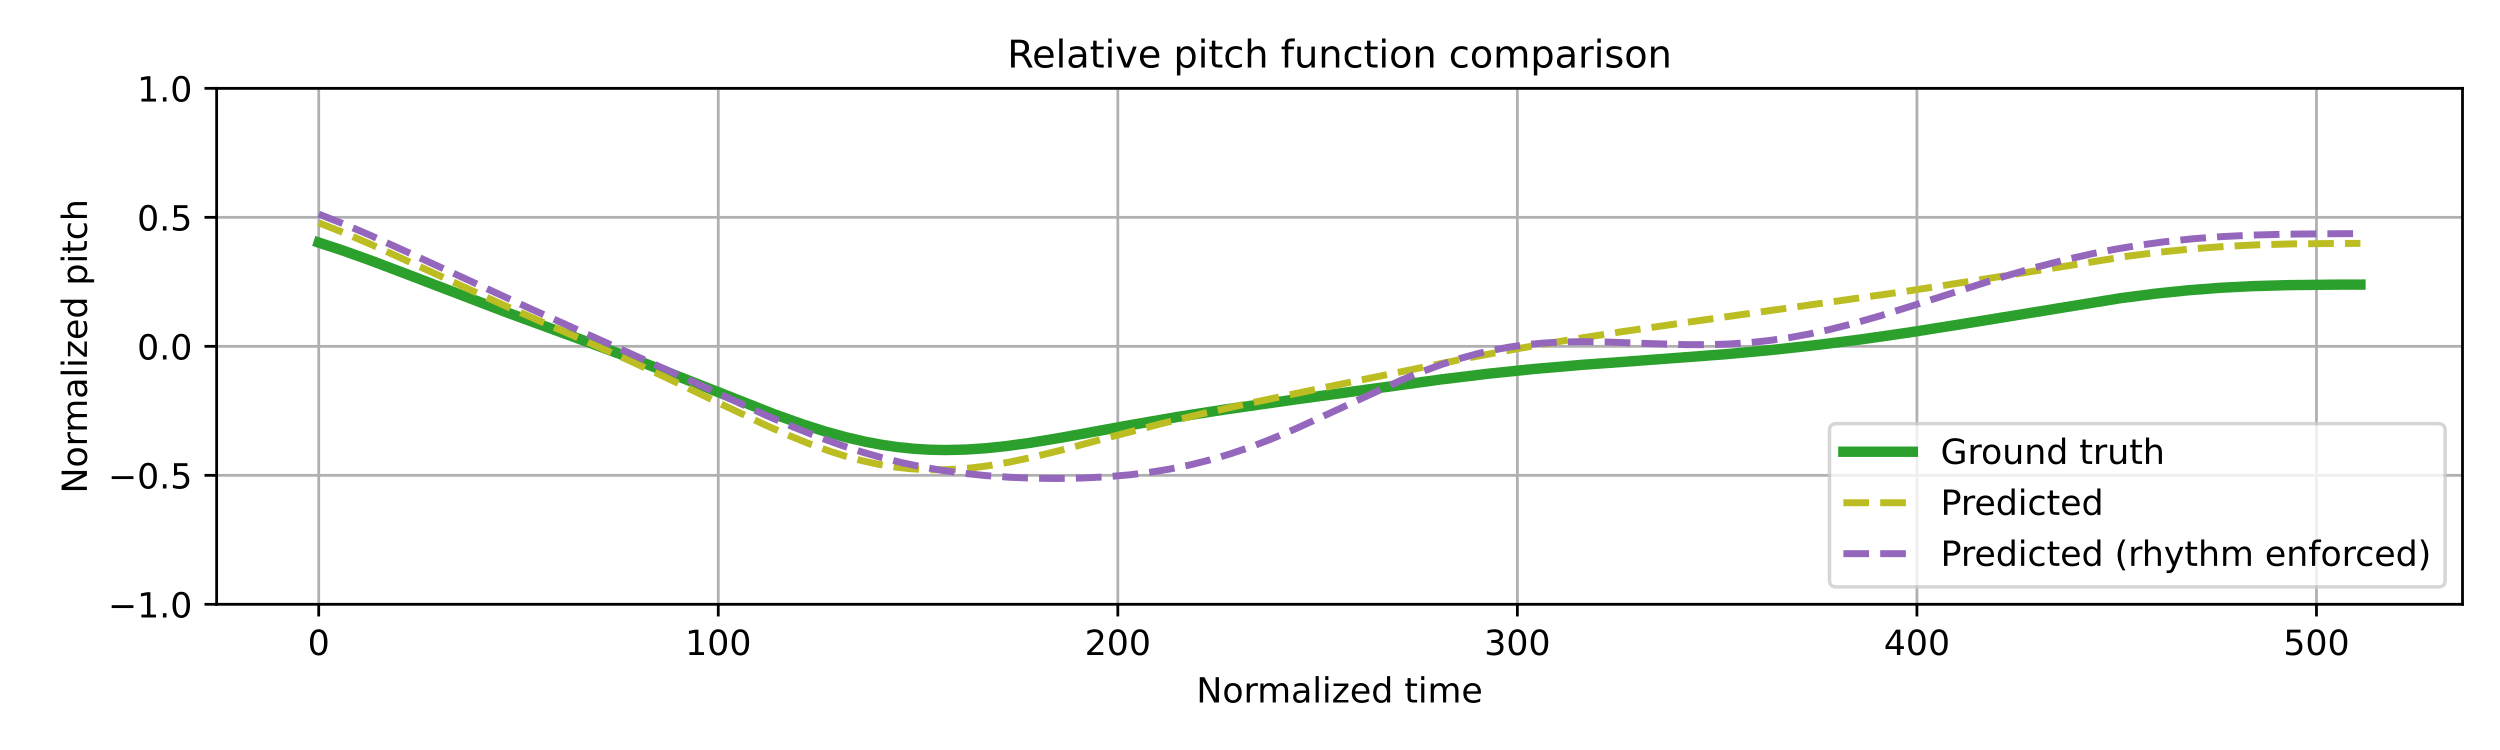
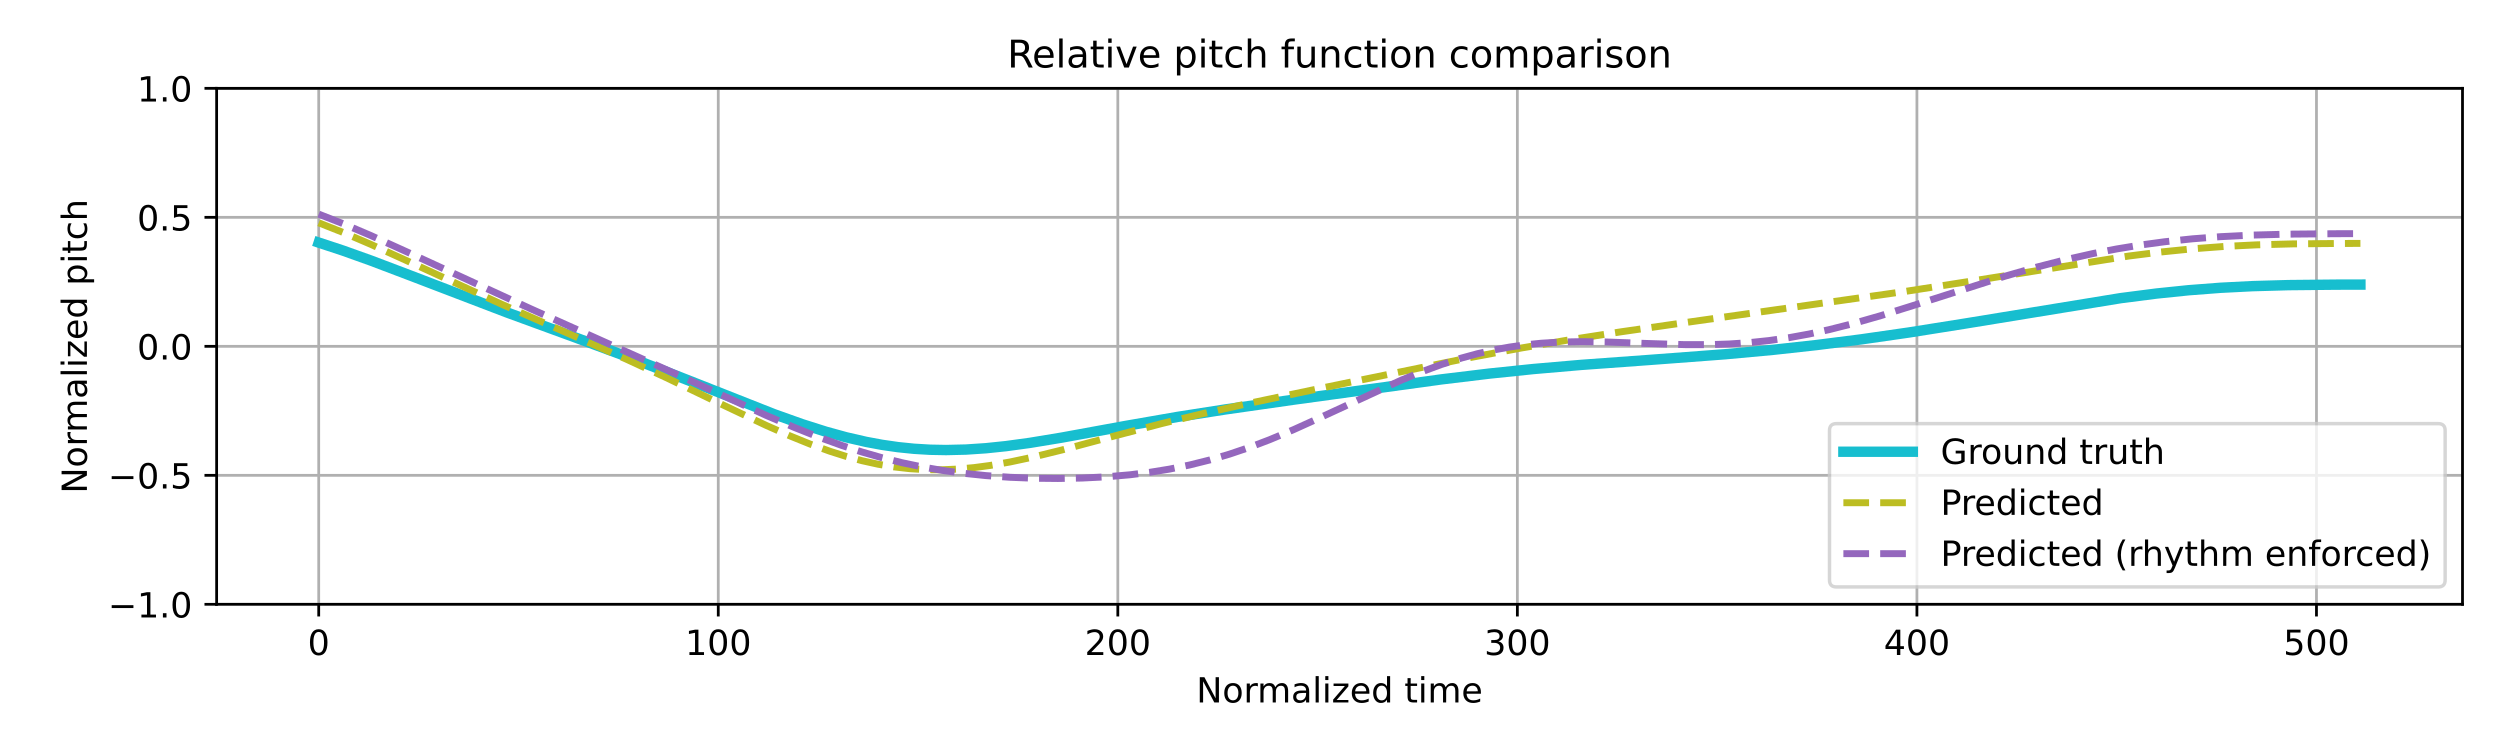
<svg xmlns="http://www.w3.org/2000/svg" xmlns:xlink="http://www.w3.org/1999/xlink" width="720pt" height="216pt" viewBox="0 0 720 216" version="1.1">
  <defs>
    <style type="text/css">*{stroke-linejoin: round; stroke-linecap: butt}</style>
  </defs>
  <g id="figure_1">
    <g id="patch_1">
      <path d="M 0 216  L 720 216  L 720 0  L 0 0  z " style="fill: #ffffff" />
    </g>
    <g id="axes_1">
      <g id="patch_2">
        <path d="M 62.39 174.04  L 709.2 174.04  L 709.2 25.44  L 62.39 25.44  z " style="fill: #ffffff" />
      </g>
      <g id="matplotlib.axis_1">
        <g id="xtick_1">
          <g id="line2d_1">
-             <path d="M 91.79 174.04  L 91.79 25.44  " clip-path="url(#p9538ed2d1e)" style="fill: none; stroke: #b0b0b0; stroke-width: 0.8; stroke-linecap: square" />
+             <path d="M 91.79 174.04  L 91.79 25.44  " clip-path="url(#pad8fb91505)" style="fill: none; stroke: #b0b0b0; stroke-width: 0.8; stroke-linecap: square" />
          </g>
          <g id="line2d_2">
            <defs>
-               <path id="m53df615c0c" d="M 0 0  L 0 3.5  " style="stroke: #000000; stroke-width: 0.8" />
-             </defs>
-             <g>
-               <use xlink:href="#m53df615c0c" x="91.79" y="174.04" style="stroke: #000000; stroke-width: 0.8" />
+               <path id="m191e8964db" d="M 0 0  L 0 3.5  " style="stroke: #000000; stroke-width: 0.8" />
+             </defs>
+             <g>
+               <use xlink:href="#m191e8964db" x="91.79" y="174.04" style="stroke: #000000; stroke-width: 0.8" />
            </g>
          </g>
          <g id="text_1">
            <g transform="translate(88.60921 188.6384) scale(0.1 -0.1)">
              <defs>
                <path id="DejaVuSans-30" d="M 2034 4250  Q 1547 4250 1301 3770  Q 1056 3291 1056 2328  Q 1056 1369 1301 889  Q 1547 409 2034 409  Q 2525 409 2770 889  Q 3016 1369 3016 2328  Q 3016 3291 2770 3770  Q 2525 4250 2034 4250  z M 2034 4750  Q 2819 4750 3233 4129  Q 3647 3509 3647 2328  Q 3647 1150 3233 529  Q 2819 -91 2034 -91  Q 1250 -91 836 529  Q 422 1150 422 2328  Q 422 3509 836 4129  Q 1250 4750 2034 4750  z " transform="scale(0.015625)" />
              </defs>
              <use xlink:href="#DejaVuSans-30" />
            </g>
          </g>
        </g>
        <g id="xtick_2">
          <g id="line2d_3">
-             <path d="M 206.861 174.04  L 206.861 25.44  " clip-path="url(#p9538ed2d1e)" style="fill: none; stroke: #b0b0b0; stroke-width: 0.8; stroke-linecap: square" />
+             <path d="M 206.861 174.04  L 206.861 25.44  " clip-path="url(#pad8fb91505)" style="fill: none; stroke: #b0b0b0; stroke-width: 0.8; stroke-linecap: square" />
          </g>
          <g id="line2d_4">
            <g>
-               <use xlink:href="#m53df615c0c" x="206.861" y="174.04" style="stroke: #000000; stroke-width: 0.8" />
+               <use xlink:href="#m191e8964db" x="206.861" y="174.04" style="stroke: #000000; stroke-width: 0.8" />
            </g>
          </g>
          <g id="text_2">
            <g transform="translate(197.317 188.6384) scale(0.1 -0.1)">
              <defs>
                <path id="DejaVuSans-31" d="M 794 531  L 1825 531  L 1825 4091  L 703 3866  L 703 4441  L 1819 4666  L 2450 4666  L 2450 531  L 3481 531  L 3481 0  L 794 0  L 794 531  z " transform="scale(0.015625)" />
              </defs>
              <use xlink:href="#DejaVuSans-31" />
              <use xlink:href="#DejaVuSans-30" transform="translate(63.62305 0)" />
              <use xlink:href="#DejaVuSans-30" transform="translate(127.2461 0)" />
            </g>
          </g>
        </g>
        <g id="xtick_3">
          <g id="line2d_5">
-             <path d="M 321.931 174.04  L 321.931 25.44  " clip-path="url(#p9538ed2d1e)" style="fill: none; stroke: #b0b0b0; stroke-width: 0.8; stroke-linecap: square" />
+             <path d="M 321.931 174.04  L 321.931 25.44  " clip-path="url(#pad8fb91505)" style="fill: none; stroke: #b0b0b0; stroke-width: 0.8; stroke-linecap: square" />
          </g>
          <g id="line2d_6">
            <g>
-               <use xlink:href="#m53df615c0c" x="321.931" y="174.04" style="stroke: #000000; stroke-width: 0.8" />
+               <use xlink:href="#m191e8964db" x="321.931" y="174.04" style="stroke: #000000; stroke-width: 0.8" />
            </g>
          </g>
          <g id="text_3">
            <g transform="translate(312.3872 188.6384) scale(0.1 -0.1)">
              <defs>
                <path id="DejaVuSans-32" d="M 1228 531  L 3431 531  L 3431 0  L 469 0  L 469 531  Q 828 903 1448 1529  Q 2069 2156 2228 2338  Q 2531 2678 2651 2914  Q 2772 3150 2772 3378  Q 2772 3750 2511 3984  Q 2250 4219 1831 4219  Q 1534 4219 1204 4116  Q 875 4013 500 3803  L 500 4441  Q 881 4594 1212 4672  Q 1544 4750 1819 4750  Q 2544 4750 2975 4387  Q 3406 4025 3406 3419  Q 3406 3131 3298 2873  Q 3191 2616 2906 2266  Q 2828 2175 2409 1742  Q 1991 1309 1228 531  z " transform="scale(0.015625)" />
              </defs>
              <use xlink:href="#DejaVuSans-32" />
              <use xlink:href="#DejaVuSans-30" transform="translate(63.62305 0)" />
              <use xlink:href="#DejaVuSans-30" transform="translate(127.2461 0)" />
            </g>
          </g>
        </g>
        <g id="xtick_4">
          <g id="line2d_7">
-             <path d="M 437.001 174.04  L 437.001 25.44  " clip-path="url(#p9538ed2d1e)" style="fill: none; stroke: #b0b0b0; stroke-width: 0.8; stroke-linecap: square" />
+             <path d="M 437.001 174.04  L 437.001 25.44  " clip-path="url(#pad8fb91505)" style="fill: none; stroke: #b0b0b0; stroke-width: 0.8; stroke-linecap: square" />
          </g>
          <g id="line2d_8">
            <g>
-               <use xlink:href="#m53df615c0c" x="437.001" y="174.04" style="stroke: #000000; stroke-width: 0.8" />
+               <use xlink:href="#m191e8964db" x="437.001" y="174.04" style="stroke: #000000; stroke-width: 0.8" />
            </g>
          </g>
          <g id="text_4">
            <g transform="translate(427.4575 188.6384) scale(0.1 -0.1)">
              <defs>
                <path id="DejaVuSans-33" d="M 2597 2516  Q 3050 2419 3304 2112  Q 3559 1806 3559 1356  Q 3559 666 3084 287  Q 2609 -91 1734 -91  Q 1441 -91 1130 -33  Q 819 25 488 141  L 488 750  Q 750 597 1062 519  Q 1375 441 1716 441  Q 2309 441 2620 675  Q 2931 909 2931 1356  Q 2931 1769 2642 2001  Q 2353 2234 1838 2234  L 1294 2234  L 1294 2753  L 1863 2753  Q 2328 2753 2575 2939  Q 2822 3125 2822 3475  Q 2822 3834 2567 4026  Q 2313 4219 1838 4219  Q 1578 4219 1281 4162  Q 984 4106 628 3988  L 628 4550  Q 988 4650 1302 4700  Q 1616 4750 1894 4750  Q 2613 4750 3031 4423  Q 3450 4097 3450 3541  Q 3450 3153 3228 2886  Q 3006 2619 2597 2516  z " transform="scale(0.015625)" />
              </defs>
              <use xlink:href="#DejaVuSans-33" />
              <use xlink:href="#DejaVuSans-30" transform="translate(63.62305 0)" />
              <use xlink:href="#DejaVuSans-30" transform="translate(127.2461 0)" />
            </g>
          </g>
        </g>
        <g id="xtick_5">
          <g id="line2d_9">
-             <path d="M 552.072 174.04  L 552.072 25.44  " clip-path="url(#p9538ed2d1e)" style="fill: none; stroke: #b0b0b0; stroke-width: 0.8; stroke-linecap: square" />
+             <path d="M 552.072 174.04  L 552.072 25.44  " clip-path="url(#pad8fb91505)" style="fill: none; stroke: #b0b0b0; stroke-width: 0.8; stroke-linecap: square" />
          </g>
          <g id="line2d_10">
            <g>
-               <use xlink:href="#m53df615c0c" x="552.072" y="174.04" style="stroke: #000000; stroke-width: 0.8" />
+               <use xlink:href="#m191e8964db" x="552.072" y="174.04" style="stroke: #000000; stroke-width: 0.8" />
            </g>
          </g>
          <g id="text_5">
            <g transform="translate(542.5278 188.6384) scale(0.1 -0.1)">
              <defs>
                <path id="DejaVuSans-34" d="M 2419 4116  L 825 1625  L 2419 1625  L 2419 4116  z M 2253 4666  L 3047 4666  L 3047 1625  L 3713 1625  L 3713 1100  L 3047 1100  L 3047 0  L 2419 0  L 2419 1100  L 313 1100  L 313 1709  L 2253 4666  z " transform="scale(0.015625)" />
              </defs>
              <use xlink:href="#DejaVuSans-34" />
              <use xlink:href="#DejaVuSans-30" transform="translate(63.62305 0)" />
              <use xlink:href="#DejaVuSans-30" transform="translate(127.2461 0)" />
            </g>
          </g>
        </g>
        <g id="xtick_6">
          <g id="line2d_11">
-             <path d="M 667.142 174.04  L 667.142 25.44  " clip-path="url(#p9538ed2d1e)" style="fill: none; stroke: #b0b0b0; stroke-width: 0.8; stroke-linecap: square" />
+             <path d="M 667.142 174.04  L 667.142 25.44  " clip-path="url(#pad8fb91505)" style="fill: none; stroke: #b0b0b0; stroke-width: 0.8; stroke-linecap: square" />
          </g>
          <g id="line2d_12">
            <g>
-               <use xlink:href="#m53df615c0c" x="667.142" y="174.04" style="stroke: #000000; stroke-width: 0.8" />
+               <use xlink:href="#m191e8964db" x="667.142" y="174.04" style="stroke: #000000; stroke-width: 0.8" />
            </g>
          </g>
          <g id="text_6">
            <g transform="translate(657.5981 188.6384) scale(0.1 -0.1)">
              <defs>
                <path id="DejaVuSans-35" d="M 691 4666  L 3169 4666  L 3169 4134  L 1269 4134  L 1269 2991  Q 1406 3038 1543 3061  Q 1681 3084 1819 3084  Q 2600 3084 3056 2656  Q 3513 2228 3513 1497  Q 3513 744 3044 326  Q 2575 -91 1722 -91  Q 1428 -91 1123 -41  Q 819 9 494 109  L 494 744  Q 775 591 1075 516  Q 1375 441 1709 441  Q 2250 441 2565 725  Q 2881 1009 2881 1497  Q 2881 1984 2565 2268  Q 2250 2553 1709 2553  Q 1456 2553 1204 2497  Q 953 2441 691 2322  L 691 4666  z " transform="scale(0.015625)" />
              </defs>
              <use xlink:href="#DejaVuSans-35" />
              <use xlink:href="#DejaVuSans-30" transform="translate(63.62305 0)" />
              <use xlink:href="#DejaVuSans-30" transform="translate(127.2461 0)" />
            </g>
          </g>
        </g>
        <g id="text_7">
          <g transform="translate(344.5544 202.3166) scale(0.1 -0.1)">
            <defs>
              <path id="DejaVuSans-4e" d="M 628 4666  L 1478 4666  L 3547 763  L 3547 4666  L 4159 4666  L 4159 0  L 3309 0  L 1241 3903  L 1241 0  L 628 0  L 628 4666  z " transform="scale(0.015625)" />
              <path id="DejaVuSans-6f" d="M 1959 3097  Q 1497 3097 1228 2736  Q 959 2375 959 1747  Q 959 1119 1226 758  Q 1494 397 1959 397  Q 2419 397 2687 759  Q 2956 1122 2956 1747  Q 2956 2369 2687 2733  Q 2419 3097 1959 3097  z M 1959 3584  Q 2709 3584 3137 3096  Q 3566 2609 3566 1747  Q 3566 888 3137 398  Q 2709 -91 1959 -91  Q 1206 -91 779 398  Q 353 888 353 1747  Q 353 2609 779 3096  Q 1206 3584 1959 3584  z " transform="scale(0.015625)" />
              <path id="DejaVuSans-72" d="M 2631 2963  Q 2534 3019 2420 3045  Q 2306 3072 2169 3072  Q 1681 3072 1420 2755  Q 1159 2438 1159 1844  L 1159 0  L 581 0  L 581 3500  L 1159 3500  L 1159 2956  Q 1341 3275 1631 3429  Q 1922 3584 2338 3584  Q 2397 3584 2469 3576  Q 2541 3569 2628 3553  L 2631 2963  z " transform="scale(0.015625)" />
              <path id="DejaVuSans-6d" d="M 3328 2828  Q 3544 3216 3844 3400  Q 4144 3584 4550 3584  Q 5097 3584 5394 3201  Q 5691 2819 5691 2113  L 5691 0  L 5113 0  L 5113 2094  Q 5113 2597 4934 2840  Q 4756 3084 4391 3084  Q 3944 3084 3684 2787  Q 3425 2491 3425 1978  L 3425 0  L 2847 0  L 2847 2094  Q 2847 2600 2669 2842  Q 2491 3084 2119 3084  Q 1678 3084 1418 2786  Q 1159 2488 1159 1978  L 1159 0  L 581 0  L 581 3500  L 1159 3500  L 1159 2956  Q 1356 3278 1631 3431  Q 1906 3584 2284 3584  Q 2666 3584 2933 3390  Q 3200 3197 3328 2828  z " transform="scale(0.015625)" />
              <path id="DejaVuSans-61" d="M 2194 1759  Q 1497 1759 1228 1600  Q 959 1441 959 1056  Q 959 750 1161 570  Q 1363 391 1709 391  Q 2188 391 2477 730  Q 2766 1069 2766 1631  L 2766 1759  L 2194 1759  z M 3341 1997  L 3341 0  L 2766 0  L 2766 531  Q 2569 213 2275 61  Q 1981 -91 1556 -91  Q 1019 -91 701 211  Q 384 513 384 1019  Q 384 1609 779 1909  Q 1175 2209 1959 2209  L 2766 2209  L 2766 2266  Q 2766 2663 2505 2880  Q 2244 3097 1772 3097  Q 1472 3097 1187 3025  Q 903 2953 641 2809  L 641 3341  Q 956 3463 1253 3523  Q 1550 3584 1831 3584  Q 2591 3584 2966 3190  Q 3341 2797 3341 1997  z " transform="scale(0.015625)" />
              <path id="DejaVuSans-6c" d="M 603 4863  L 1178 4863  L 1178 0  L 603 0  L 603 4863  z " transform="scale(0.015625)" />
              <path id="DejaVuSans-69" d="M 603 3500  L 1178 3500  L 1178 0  L 603 0  L 603 3500  z M 603 4863  L 1178 4863  L 1178 4134  L 603 4134  L 603 4863  z " transform="scale(0.015625)" />
              <path id="DejaVuSans-7a" d="M 353 3500  L 3084 3500  L 3084 2975  L 922 459  L 3084 459  L 3084 0  L 275 0  L 275 525  L 2438 3041  L 353 3041  L 353 3500  z " transform="scale(0.015625)" />
              <path id="DejaVuSans-65" d="M 3597 1894  L 3597 1613  L 953 1613  Q 991 1019 1311 708  Q 1631 397 2203 397  Q 2534 397 2845 478  Q 3156 559 3463 722  L 3463 178  Q 3153 47 2828 -22  Q 2503 -91 2169 -91  Q 1331 -91 842 396  Q 353 884 353 1716  Q 353 2575 817 3079  Q 1281 3584 2069 3584  Q 2775 3584 3186 3129  Q 3597 2675 3597 1894  z M 3022 2063  Q 3016 2534 2758 2815  Q 2500 3097 2075 3097  Q 1594 3097 1305 2825  Q 1016 2553 972 2059  L 3022 2063  z " transform="scale(0.015625)" />
              <path id="DejaVuSans-64" d="M 2906 2969  L 2906 4863  L 3481 4863  L 3481 0  L 2906 0  L 2906 525  Q 2725 213 2448 61  Q 2172 -91 1784 -91  Q 1150 -91 751 415  Q 353 922 353 1747  Q 353 2572 751 3078  Q 1150 3584 1784 3584  Q 2172 3584 2448 3432  Q 2725 3281 2906 2969  z M 947 1747  Q 947 1113 1208 752  Q 1469 391 1925 391  Q 2381 391 2643 752  Q 2906 1113 2906 1747  Q 2906 2381 2643 2742  Q 2381 3103 1925 3103  Q 1469 3103 1208 2742  Q 947 2381 947 1747  z " transform="scale(0.015625)" />
              <path id="DejaVuSans-20" transform="scale(0.015625)" />
              <path id="DejaVuSans-74" d="M 1172 4494  L 1172 3500  L 2356 3500  L 2356 3053  L 1172 3053  L 1172 1153  Q 1172 725 1289 603  Q 1406 481 1766 481  L 2356 481  L 2356 0  L 1766 0  Q 1100 0 847 248  Q 594 497 594 1153  L 594 3053  L 172 3053  L 172 3500  L 594 3500  L 594 4494  L 1172 4494  z " transform="scale(0.015625)" />
            </defs>
            <use xlink:href="#DejaVuSans-4e" />
            <use xlink:href="#DejaVuSans-6f" transform="translate(74.80469 0)" />
            <use xlink:href="#DejaVuSans-72" transform="translate(135.9863 0)" />
            <use xlink:href="#DejaVuSans-6d" transform="translate(175.3496 0)" />
            <use xlink:href="#DejaVuSans-61" transform="translate(272.7617 0)" />
            <use xlink:href="#DejaVuSans-6c" transform="translate(334.041 0)" />
            <use xlink:href="#DejaVuSans-69" transform="translate(361.8242 0)" />
            <use xlink:href="#DejaVuSans-7a" transform="translate(389.6074 0)" />
            <use xlink:href="#DejaVuSans-65" transform="translate(442.0977 0)" />
            <use xlink:href="#DejaVuSans-64" transform="translate(503.6211 0)" />
            <use xlink:href="#DejaVuSans-20" transform="translate(567.0977 0)" />
            <use xlink:href="#DejaVuSans-74" transform="translate(598.8848 0)" />
            <use xlink:href="#DejaVuSans-69" transform="translate(638.0938 0)" />
            <use xlink:href="#DejaVuSans-6d" transform="translate(665.877 0)" />
            <use xlink:href="#DejaVuSans-65" transform="translate(763.2891 0)" />
          </g>
        </g>
      </g>
      <g id="matplotlib.axis_2">
        <g id="ytick_1">
          <g id="line2d_13">
-             <path d="M 62.39 174.04  L 709.2 174.04  " clip-path="url(#p9538ed2d1e)" style="fill: none; stroke: #b0b0b0; stroke-width: 0.8; stroke-linecap: square" />
+             <path d="M 62.39 174.04  L 709.2 174.04  " clip-path="url(#pad8fb91505)" style="fill: none; stroke: #b0b0b0; stroke-width: 0.8; stroke-linecap: square" />
          </g>
          <g id="line2d_14">
            <defs>
-               <path id="m632824745a" d="M 0 0  L -3.5 0  " style="stroke: #000000; stroke-width: 0.8" />
-             </defs>
-             <g>
-               <use xlink:href="#m632824745a" x="62.39" y="174.04" style="stroke: #000000; stroke-width: 0.8" />
+               <path id="m6e9ce1d3f3" d="M 0 0  L -3.5 0  " style="stroke: #000000; stroke-width: 0.8" />
+             </defs>
+             <g>
+               <use xlink:href="#m6e9ce1d3f3" x="62.39" y="174.04" style="stroke: #000000; stroke-width: 0.8" />
            </g>
          </g>
          <g id="text_8">
            <g transform="translate(31.10719 177.8392) scale(0.1 -0.1)">
              <defs>
                <path id="DejaVuSans-2212" d="M 678 2272  L 4684 2272  L 4684 1741  L 678 1741  L 678 2272  z " transform="scale(0.015625)" />
                <path id="DejaVuSans-2e" d="M 684 794  L 1344 794  L 1344 0  L 684 0  L 684 794  z " transform="scale(0.015625)" />
              </defs>
              <use xlink:href="#DejaVuSans-2212" />
              <use xlink:href="#DejaVuSans-31" transform="translate(83.78906 0)" />
              <use xlink:href="#DejaVuSans-2e" transform="translate(147.4121 0)" />
              <use xlink:href="#DejaVuSans-30" transform="translate(179.1992 0)" />
            </g>
          </g>
        </g>
        <g id="ytick_2">
          <g id="line2d_15">
-             <path d="M 62.39 136.89  L 709.2 136.89  " clip-path="url(#p9538ed2d1e)" style="fill: none; stroke: #b0b0b0; stroke-width: 0.8; stroke-linecap: square" />
+             <path d="M 62.39 136.89  L 709.2 136.89  " clip-path="url(#pad8fb91505)" style="fill: none; stroke: #b0b0b0; stroke-width: 0.8; stroke-linecap: square" />
          </g>
          <g id="line2d_16">
            <g>
-               <use xlink:href="#m632824745a" x="62.39" y="136.89" style="stroke: #000000; stroke-width: 0.8" />
+               <use xlink:href="#m6e9ce1d3f3" x="62.39" y="136.89" style="stroke: #000000; stroke-width: 0.8" />
            </g>
          </g>
          <g id="text_9">
            <g transform="translate(31.10719 140.6892) scale(0.1 -0.1)">
              <use xlink:href="#DejaVuSans-2212" />
              <use xlink:href="#DejaVuSans-30" transform="translate(83.78906 0)" />
              <use xlink:href="#DejaVuSans-2e" transform="translate(147.4121 0)" />
              <use xlink:href="#DejaVuSans-35" transform="translate(179.1992 0)" />
            </g>
          </g>
        </g>
        <g id="ytick_3">
          <g id="line2d_17">
-             <path d="M 62.39 99.74  L 709.2 99.74  " clip-path="url(#p9538ed2d1e)" style="fill: none; stroke: #b0b0b0; stroke-width: 0.8; stroke-linecap: square" />
+             <path d="M 62.39 99.74  L 709.2 99.74  " clip-path="url(#pad8fb91505)" style="fill: none; stroke: #b0b0b0; stroke-width: 0.8; stroke-linecap: square" />
          </g>
          <g id="line2d_18">
            <g>
-               <use xlink:href="#m632824745a" x="62.39" y="99.74" style="stroke: #000000; stroke-width: 0.8" />
+               <use xlink:href="#m6e9ce1d3f3" x="62.39" y="99.74" style="stroke: #000000; stroke-width: 0.8" />
            </g>
          </g>
          <g id="text_10">
            <g transform="translate(39.48687 103.5392) scale(0.1 -0.1)">
              <use xlink:href="#DejaVuSans-30" />
              <use xlink:href="#DejaVuSans-2e" transform="translate(63.62305 0)" />
              <use xlink:href="#DejaVuSans-30" transform="translate(95.41016 0)" />
            </g>
          </g>
        </g>
        <g id="ytick_4">
          <g id="line2d_19">
-             <path d="M 62.39 62.59  L 709.2 62.59  " clip-path="url(#p9538ed2d1e)" style="fill: none; stroke: #b0b0b0; stroke-width: 0.8; stroke-linecap: square" />
+             <path d="M 62.39 62.59  L 709.2 62.59  " clip-path="url(#pad8fb91505)" style="fill: none; stroke: #b0b0b0; stroke-width: 0.8; stroke-linecap: square" />
          </g>
          <g id="line2d_20">
            <g>
-               <use xlink:href="#m632824745a" x="62.39" y="62.59" style="stroke: #000000; stroke-width: 0.8" />
+               <use xlink:href="#m6e9ce1d3f3" x="62.39" y="62.59" style="stroke: #000000; stroke-width: 0.8" />
            </g>
          </g>
          <g id="text_11">
            <g transform="translate(39.48687 66.38922) scale(0.1 -0.1)">
              <use xlink:href="#DejaVuSans-30" />
              <use xlink:href="#DejaVuSans-2e" transform="translate(63.62305 0)" />
              <use xlink:href="#DejaVuSans-35" transform="translate(95.41016 0)" />
            </g>
          </g>
        </g>
        <g id="ytick_5">
          <g id="line2d_21">
-             <path d="M 62.39 25.44  L 709.2 25.44  " clip-path="url(#p9538ed2d1e)" style="fill: none; stroke: #b0b0b0; stroke-width: 0.8; stroke-linecap: square" />
+             <path d="M 62.39 25.44  L 709.2 25.44  " clip-path="url(#pad8fb91505)" style="fill: none; stroke: #b0b0b0; stroke-width: 0.8; stroke-linecap: square" />
          </g>
          <g id="line2d_22">
            <g>
-               <use xlink:href="#m632824745a" x="62.39" y="25.44" style="stroke: #000000; stroke-width: 0.8" />
+               <use xlink:href="#m6e9ce1d3f3" x="62.39" y="25.44" style="stroke: #000000; stroke-width: 0.8" />
            </g>
          </g>
          <g id="text_12">
            <g transform="translate(39.48687 29.23922) scale(0.1 -0.1)">
              <use xlink:href="#DejaVuSans-31" />
              <use xlink:href="#DejaVuSans-2e" transform="translate(63.62305 0)" />
              <use xlink:href="#DejaVuSans-30" transform="translate(95.41016 0)" />
            </g>
          </g>
        </g>
        <g id="text_13">
          <g transform="translate(25.0275 142.1259) rotate(-90) scale(0.1 -0.1)">
            <defs>
              <path id="DejaVuSans-70" d="M 1159 525  L 1159 -1331  L 581 -1331  L 581 3500  L 1159 3500  L 1159 2969  Q 1341 3281 1617 3432  Q 1894 3584 2278 3584  Q 2916 3584 3314 3078  Q 3713 2572 3713 1747  Q 3713 922 3314 415  Q 2916 -91 2278 -91  Q 1894 -91 1617 61  Q 1341 213 1159 525  z M 3116 1747  Q 3116 2381 2855 2742  Q 2594 3103 2138 3103  Q 1681 3103 1420 2742  Q 1159 2381 1159 1747  Q 1159 1113 1420 752  Q 1681 391 2138 391  Q 2594 391 2855 752  Q 3116 1113 3116 1747  z " transform="scale(0.015625)" />
              <path id="DejaVuSans-63" d="M 3122 3366  L 3122 2828  Q 2878 2963 2633 3030  Q 2388 3097 2138 3097  Q 1578 3097 1268 2742  Q 959 2388 959 1747  Q 959 1106 1268 751  Q 1578 397 2138 397  Q 2388 397 2633 464  Q 2878 531 3122 666  L 3122 134  Q 2881 22 2623 -34  Q 2366 -91 2075 -91  Q 1284 -91 818 406  Q 353 903 353 1747  Q 353 2603 823 3093  Q 1294 3584 2113 3584  Q 2378 3584 2631 3529  Q 2884 3475 3122 3366  z " transform="scale(0.015625)" />
              <path id="DejaVuSans-68" d="M 3513 2113  L 3513 0  L 2938 0  L 2938 2094  Q 2938 2591 2744 2837  Q 2550 3084 2163 3084  Q 1697 3084 1428 2787  Q 1159 2491 1159 1978  L 1159 0  L 581 0  L 581 4863  L 1159 4863  L 1159 2956  Q 1366 3272 1645 3428  Q 1925 3584 2291 3584  Q 2894 3584 3203 3211  Q 3513 2838 3513 2113  z " transform="scale(0.015625)" />
            </defs>
            <use xlink:href="#DejaVuSans-4e" />
            <use xlink:href="#DejaVuSans-6f" transform="translate(74.80469 0)" />
            <use xlink:href="#DejaVuSans-72" transform="translate(135.9863 0)" />
            <use xlink:href="#DejaVuSans-6d" transform="translate(175.3496 0)" />
            <use xlink:href="#DejaVuSans-61" transform="translate(272.7617 0)" />
            <use xlink:href="#DejaVuSans-6c" transform="translate(334.041 0)" />
            <use xlink:href="#DejaVuSans-69" transform="translate(361.8242 0)" />
            <use xlink:href="#DejaVuSans-7a" transform="translate(389.6074 0)" />
            <use xlink:href="#DejaVuSans-65" transform="translate(442.0977 0)" />
            <use xlink:href="#DejaVuSans-64" transform="translate(503.6211 0)" />
            <use xlink:href="#DejaVuSans-20" transform="translate(567.0977 0)" />
            <use xlink:href="#DejaVuSans-70" transform="translate(598.8848 0)" />
            <use xlink:href="#DejaVuSans-69" transform="translate(662.3613 0)" />
            <use xlink:href="#DejaVuSans-74" transform="translate(690.1445 0)" />
            <use xlink:href="#DejaVuSans-63" transform="translate(729.3535 0)" />
            <use xlink:href="#DejaVuSans-68" transform="translate(784.334 0)" />
          </g>
        </g>
      </g>
      <g id="line2d_23">
-         <path d="M 91.79 69.867  L 98.695 72.14  L 106.75 75.017  L 118.257 79.381  L 145.873 89.944  L 166.586 97.519  L 183.847 103.929  L 197.655 109.313  L 222.971 119.296  L 231.025 122.165  L 237.93 124.356  L 243.683 125.937  L 249.437 127.26  L 254.04 128.115  L 258.642 128.779  L 263.245 129.248  L 267.848 129.524  L 272.451 129.613  L 278.204 129.475  L 283.958 129.089  L 289.711 128.49  L 296.616 127.547  L 305.821 126.027  L 324.232 122.661  L 339.192 120.06  L 353 117.901  L 372.562 115.104  L 415.138 109.26  L 428.946 107.593  L 441.604 106.281  L 455.413 105.088  L 474.974 103.666  L 496.838 102.022  L 510.646 100.749  L 523.304 99.357  L 535.962 97.746  L 549.77 95.759  L 565.88 93.197  L 610.757 85.866  L 621.114 84.534  L 630.319 83.585  L 639.525 82.88  L 648.731 82.41  L 659.087 82.115  L 672.895 81.975  L 679.8 81.958  L 679.8 81.958  " clip-path="url(#p9538ed2d1e)" style="fill: none; stroke: #2ca02c; stroke-width: 3; stroke-linecap: square" />
+         <path d="M 91.79 69.867  L 98.695 72.14  L 106.75 75.017  L 118.257 79.381  L 145.873 89.944  L 166.586 97.519  L 183.847 103.929  L 197.655 109.313  L 222.971 119.296  L 231.025 122.165  L 237.93 124.356  L 243.683 125.937  L 249.437 127.26  L 254.04 128.115  L 258.642 128.779  L 263.245 129.248  L 267.848 129.524  L 272.451 129.613  L 278.204 129.475  L 283.958 129.089  L 289.711 128.49  L 296.616 127.547  L 305.821 126.027  L 324.232 122.661  L 339.192 120.06  L 353 117.901  L 372.562 115.104  L 415.138 109.26  L 428.946 107.593  L 441.604 106.281  L 455.413 105.088  L 474.974 103.666  L 496.838 102.022  L 510.646 100.749  L 523.304 99.357  L 535.962 97.746  L 549.77 95.759  L 565.88 93.197  L 610.757 85.866  L 621.114 84.534  L 630.319 83.585  L 639.525 82.88  L 648.731 82.41  L 659.087 82.115  L 672.895 81.975  L 679.8 81.958  L 679.8 81.958  " clip-path="url(#pad8fb91505)" style="fill: none; stroke: #17becf; stroke-width: 3; stroke-linecap: square" />
      </g>
      <g id="line2d_24">
-         <path d="M 91.79 64.172  L 98.695 66.902  L 106.75 70.356  L 117.106 75.059  L 144.723 87.731  L 163.134 95.81  L 180.395 103.449  L 191.902 108.776  L 208.011 116.524  L 220.669 122.519  L 227.573 125.567  L 233.327 127.9  L 239.08 129.985  L 243.683 131.442  L 248.286 132.685  L 252.889 133.699  L 257.492 134.469  L 262.094 134.991  L 266.697 135.263  L 271.3 135.292  L 275.903 135.089  L 280.506 134.67  L 285.109 134.058  L 290.862 133.057  L 297.766 131.581  L 305.821 129.597  L 319.63 125.906  L 334.589 121.982  L 346.096 119.196  L 358.753 116.365  L 379.466 112.007  L 423.193 103.021  L 438.152 100.223  L 451.96 97.872  L 466.92 95.55  L 487.632 92.576  L 548.619 83.942  L 568.181 80.894  L 613.059 73.741  L 622.264 72.585  L 631.47 71.655  L 640.676 70.969  L 649.881 70.517  L 660.238 70.241  L 674.046 70.114  L 679.8 70.102  L 679.8 70.102  " clip-path="url(#p9538ed2d1e)" style="fill: none; stroke-dasharray: 7.4,3.2; stroke-dashoffset: 0; stroke: #bcbd22; stroke-width: 2" />
+         <path d="M 91.79 64.172  L 98.695 66.902  L 106.75 70.356  L 117.106 75.059  L 144.723 87.731  L 163.134 95.81  L 180.395 103.449  L 191.902 108.776  L 208.011 116.524  L 220.669 122.519  L 227.573 125.567  L 233.327 127.9  L 239.08 129.985  L 243.683 131.442  L 248.286 132.685  L 252.889 133.699  L 257.492 134.469  L 262.094 134.991  L 266.697 135.263  L 271.3 135.292  L 275.903 135.089  L 280.506 134.67  L 285.109 134.058  L 290.862 133.057  L 297.766 131.581  L 305.821 129.597  L 319.63 125.906  L 334.589 121.982  L 346.096 119.196  L 358.753 116.365  L 379.466 112.007  L 423.193 103.021  L 438.152 100.223  L 451.96 97.872  L 466.92 95.55  L 487.632 92.576  L 548.619 83.942  L 568.181 80.894  L 613.059 73.741  L 622.264 72.585  L 631.47 71.655  L 640.676 70.969  L 649.881 70.517  L 660.238 70.241  L 674.046 70.114  L 679.8 70.102  L 679.8 70.102  " clip-path="url(#pad8fb91505)" style="fill: none; stroke-dasharray: 7.4,3.2; stroke-dashoffset: 0; stroke: #bcbd22; stroke-width: 2" />
      </g>
      <g id="line2d_25">
-         <path d="M 91.79 61.671  L 98.695 64.38  L 106.75 67.814  L 117.106 72.506  L 152.778 88.905  L 195.354 108.018  L 220.669 119.638  L 228.724 123.083  L 235.628 125.827  L 242.533 128.323  L 248.286 130.185  L 254.04 131.833  L 259.793 133.26  L 265.547 134.467  L 271.3 135.462  L 277.054 136.258  L 283.958 136.975  L 290.862 137.459  L 297.766 137.733  L 304.67 137.808  L 311.575 137.682  L 318.479 137.337  L 325.383 136.742  L 331.137 136.027  L 336.89 135.09  L 342.644 133.91  L 348.397 132.473  L 354.151 130.775  L 359.904 128.822  L 365.658 126.632  L 372.562 123.735  L 380.617 120.084  L 403.631 109.455  L 409.384 107.096  L 415.138 104.972  L 420.891 103.125  L 425.494 101.866  L 430.097 100.81  L 434.7 99.959  L 439.303 99.308  L 443.905 98.845  L 449.659 98.506  L 455.413 98.393  L 462.317 98.48  L 473.824 98.902  L 485.331 99.255  L 492.235 99.255  L 497.989 99.069  L 503.742 98.682  L 509.496 98.077  L 515.249 97.249  L 521.003 96.2  L 526.756 94.945  L 533.66 93.199  L 541.715 90.894  L 552.072 87.649  L 577.387 79.561  L 586.593 76.924  L 594.648 74.853  L 602.702 73.037  L 609.607 71.697  L 616.511 70.561  L 623.415 69.625  L 631.47 68.775  L 639.525 68.161  L 648.731 67.705  L 659.087 67.432  L 672.895 67.306  L 679.8 67.292  L 679.8 67.292  " clip-path="url(#p9538ed2d1e)" style="fill: none; stroke-dasharray: 7.4,3.2; stroke-dashoffset: 0; stroke: #9467bd; stroke-width: 2" />
+         <path d="M 91.79 61.671  L 98.695 64.38  L 106.75 67.814  L 117.106 72.506  L 152.778 88.905  L 195.354 108.018  L 220.669 119.638  L 228.724 123.083  L 235.628 125.827  L 242.533 128.323  L 248.286 130.185  L 254.04 131.833  L 259.793 133.26  L 265.547 134.467  L 271.3 135.462  L 277.054 136.258  L 283.958 136.975  L 290.862 137.459  L 297.766 137.733  L 304.67 137.808  L 311.575 137.682  L 318.479 137.337  L 325.383 136.742  L 331.137 136.027  L 336.89 135.09  L 342.644 133.91  L 348.397 132.473  L 354.151 130.775  L 359.904 128.822  L 365.658 126.632  L 372.562 123.735  L 380.617 120.084  L 403.631 109.455  L 409.384 107.096  L 415.138 104.972  L 420.891 103.125  L 425.494 101.866  L 430.097 100.81  L 434.7 99.959  L 439.303 99.308  L 443.905 98.845  L 449.659 98.506  L 455.413 98.393  L 462.317 98.48  L 473.824 98.902  L 485.331 99.255  L 492.235 99.255  L 497.989 99.069  L 503.742 98.682  L 509.496 98.077  L 515.249 97.249  L 521.003 96.2  L 526.756 94.945  L 533.66 93.199  L 541.715 90.894  L 552.072 87.649  L 577.387 79.561  L 586.593 76.924  L 594.648 74.853  L 602.702 73.037  L 609.607 71.697  L 616.511 70.561  L 623.415 69.625  L 631.47 68.775  L 639.525 68.161  L 648.731 67.705  L 659.087 67.432  L 672.895 67.306  L 679.8 67.292  L 679.8 67.292  " clip-path="url(#pad8fb91505)" style="fill: none; stroke-dasharray: 7.4,3.2; stroke-dashoffset: 0; stroke: #9467bd; stroke-width: 2" />
      </g>
      <g id="patch_3">
        <path d="M 62.39 174.04  L 62.39 25.44  " style="fill: none; stroke: #000000; stroke-width: 0.8; stroke-linejoin: miter; stroke-linecap: square" />
      </g>
      <g id="patch_4">
        <path d="M 709.2 174.04  L 709.2 25.44  " style="fill: none; stroke: #000000; stroke-width: 0.8; stroke-linejoin: miter; stroke-linecap: square" />
      </g>
      <g id="patch_5">
        <path d="M 62.39 174.04  L 709.2 174.04  " style="fill: none; stroke: #000000; stroke-width: 0.8; stroke-linejoin: miter; stroke-linecap: square" />
      </g>
      <g id="patch_6">
        <path d="M 62.39 25.44  L 709.2 25.44  " style="fill: none; stroke: #000000; stroke-width: 0.8; stroke-linejoin: miter; stroke-linecap: square" />
      </g>
      <g id="text_14">
        <g transform="translate(290.1045 19.44) scale(0.11 -0.11)">
          <defs>
            <path id="DejaVuSans-52" d="M 2841 2188  Q 3044 2119 3236 1894  Q 3428 1669 3622 1275  L 4263 0  L 3584 0  L 2988 1197  Q 2756 1666 2539 1819  Q 2322 1972 1947 1972  L 1259 1972  L 1259 0  L 628 0  L 628 4666  L 2053 4666  Q 2853 4666 3247 4331  Q 3641 3997 3641 3322  Q 3641 2881 3436 2590  Q 3231 2300 2841 2188  z M 1259 4147  L 1259 2491  L 2053 2491  Q 2509 2491 2742 2702  Q 2975 2913 2975 3322  Q 2975 3731 2742 3939  Q 2509 4147 2053 4147  L 1259 4147  z " transform="scale(0.015625)" />
            <path id="DejaVuSans-76" d="M 191 3500  L 800 3500  L 1894 563  L 2988 3500  L 3597 3500  L 2284 0  L 1503 0  L 191 3500  z " transform="scale(0.015625)" />
            <path id="DejaVuSans-66" d="M 2375 4863  L 2375 4384  L 1825 4384  Q 1516 4384 1395 4259  Q 1275 4134 1275 3809  L 1275 3500  L 2222 3500  L 2222 3053  L 1275 3053  L 1275 0  L 697 0  L 697 3053  L 147 3053  L 147 3500  L 697 3500  L 697 3744  Q 697 4328 969 4595  Q 1241 4863 1831 4863  L 2375 4863  z " transform="scale(0.015625)" />
            <path id="DejaVuSans-75" d="M 544 1381  L 544 3500  L 1119 3500  L 1119 1403  Q 1119 906 1312 657  Q 1506 409 1894 409  Q 2359 409 2629 706  Q 2900 1003 2900 1516  L 2900 3500  L 3475 3500  L 3475 0  L 2900 0  L 2900 538  Q 2691 219 2414 64  Q 2138 -91 1772 -91  Q 1169 -91 856 284  Q 544 659 544 1381  z M 1991 3584  L 1991 3584  z " transform="scale(0.015625)" />
            <path id="DejaVuSans-6e" d="M 3513 2113  L 3513 0  L 2938 0  L 2938 2094  Q 2938 2591 2744 2837  Q 2550 3084 2163 3084  Q 1697 3084 1428 2787  Q 1159 2491 1159 1978  L 1159 0  L 581 0  L 581 3500  L 1159 3500  L 1159 2956  Q 1366 3272 1645 3428  Q 1925 3584 2291 3584  Q 2894 3584 3203 3211  Q 3513 2838 3513 2113  z " transform="scale(0.015625)" />
            <path id="DejaVuSans-73" d="M 2834 3397  L 2834 2853  Q 2591 2978 2328 3040  Q 2066 3103 1784 3103  Q 1356 3103 1142 2972  Q 928 2841 928 2578  Q 928 2378 1081 2264  Q 1234 2150 1697 2047  L 1894 2003  Q 2506 1872 2764 1633  Q 3022 1394 3022 966  Q 3022 478 2636 193  Q 2250 -91 1575 -91  Q 1294 -91 989 -36  Q 684 19 347 128  L 347 722  Q 666 556 975 473  Q 1284 391 1588 391  Q 1994 391 2212 530  Q 2431 669 2431 922  Q 2431 1156 2273 1281  Q 2116 1406 1581 1522  L 1381 1569  Q 847 1681 609 1914  Q 372 2147 372 2553  Q 372 3047 722 3315  Q 1072 3584 1716 3584  Q 2034 3584 2315 3537  Q 2597 3491 2834 3397  z " transform="scale(0.015625)" />
          </defs>
          <use xlink:href="#DejaVuSans-52" />
          <use xlink:href="#DejaVuSans-65" transform="translate(64.98242 0)" />
          <use xlink:href="#DejaVuSans-6c" transform="translate(126.5059 0)" />
          <use xlink:href="#DejaVuSans-61" transform="translate(154.2891 0)" />
          <use xlink:href="#DejaVuSans-74" transform="translate(215.5684 0)" />
          <use xlink:href="#DejaVuSans-69" transform="translate(254.7773 0)" />
          <use xlink:href="#DejaVuSans-76" transform="translate(282.5605 0)" />
          <use xlink:href="#DejaVuSans-65" transform="translate(341.7402 0)" />
          <use xlink:href="#DejaVuSans-20" transform="translate(403.2637 0)" />
          <use xlink:href="#DejaVuSans-70" transform="translate(435.0508 0)" />
          <use xlink:href="#DejaVuSans-69" transform="translate(498.5273 0)" />
          <use xlink:href="#DejaVuSans-74" transform="translate(526.3105 0)" />
          <use xlink:href="#DejaVuSans-63" transform="translate(565.5195 0)" />
          <use xlink:href="#DejaVuSans-68" transform="translate(620.5 0)" />
          <use xlink:href="#DejaVuSans-20" transform="translate(683.8789 0)" />
          <use xlink:href="#DejaVuSans-66" transform="translate(715.666 0)" />
          <use xlink:href="#DejaVuSans-75" transform="translate(750.8711 0)" />
          <use xlink:href="#DejaVuSans-6e" transform="translate(814.25 0)" />
          <use xlink:href="#DejaVuSans-63" transform="translate(877.6289 0)" />
          <use xlink:href="#DejaVuSans-74" transform="translate(932.6094 0)" />
          <use xlink:href="#DejaVuSans-69" transform="translate(971.8184 0)" />
          <use xlink:href="#DejaVuSans-6f" transform="translate(999.6016 0)" />
          <use xlink:href="#DejaVuSans-6e" transform="translate(1060.783 0)" />
          <use xlink:href="#DejaVuSans-20" transform="translate(1124.162 0)" />
          <use xlink:href="#DejaVuSans-63" transform="translate(1155.949 0)" />
          <use xlink:href="#DejaVuSans-6f" transform="translate(1210.93 0)" />
          <use xlink:href="#DejaVuSans-6d" transform="translate(1272.111 0)" />
          <use xlink:href="#DejaVuSans-70" transform="translate(1369.523 0)" />
          <use xlink:href="#DejaVuSans-61" transform="translate(1433 0)" />
          <use xlink:href="#DejaVuSans-72" transform="translate(1494.279 0)" />
          <use xlink:href="#DejaVuSans-69" transform="translate(1535.393 0)" />
          <use xlink:href="#DejaVuSans-73" transform="translate(1563.176 0)" />
          <use xlink:href="#DejaVuSans-6f" transform="translate(1615.275 0)" />
          <use xlink:href="#DejaVuSans-6e" transform="translate(1676.457 0)" />
        </g>
      </g>
      <g id="legend_1">
        <g id="patch_7">
          <path d="M 528.894 169.04  L 702.2 169.04  Q 704.2 169.04 704.2 167.04  L 704.2 124.006  Q 704.2 122.006 702.2 122.006  L 528.894 122.006  Q 526.894 122.006 526.894 124.006  L 526.894 167.04  Q 526.894 169.04 528.894 169.04  z " style="fill: #ffffff; opacity: 0.8; stroke: #cccccc; stroke-linejoin: miter" />
        </g>
        <g id="line2d_26">
-           <path d="M 530.894 130.104  L 540.894 130.104  L 550.894 130.104  " style="fill: none; stroke: #2ca02c; stroke-width: 3; stroke-linecap: square" />
+           <path d="M 530.894 130.104  L 540.894 130.104  L 550.894 130.104  " style="fill: none; stroke: #17becf; stroke-width: 3; stroke-linecap: square" />
        </g>
        <g id="text_15">
          <g transform="translate(558.8937 133.6041) scale(0.1 -0.1)">
            <defs>
              <path id="DejaVuSans-47" d="M 3809 666  L 3809 1919  L 2778 1919  L 2778 2438  L 4434 2438  L 4434 434  Q 4069 175 3628 42  Q 3188 -91 2688 -91  Q 1594 -91 976 548  Q 359 1188 359 2328  Q 359 3472 976 4111  Q 1594 4750 2688 4750  Q 3144 4750 3555 4637  Q 3966 4525 4313 4306  L 4313 3634  Q 3963 3931 3569 4081  Q 3175 4231 2741 4231  Q 1884 4231 1454 3753  Q 1025 3275 1025 2328  Q 1025 1384 1454 906  Q 1884 428 2741 428  Q 3075 428 3337 486  Q 3600 544 3809 666  z " transform="scale(0.015625)" />
            </defs>
            <use xlink:href="#DejaVuSans-47" />
            <use xlink:href="#DejaVuSans-72" transform="translate(77.49023 0)" />
            <use xlink:href="#DejaVuSans-6f" transform="translate(116.3535 0)" />
            <use xlink:href="#DejaVuSans-75" transform="translate(177.5352 0)" />
            <use xlink:href="#DejaVuSans-6e" transform="translate(240.9141 0)" />
            <use xlink:href="#DejaVuSans-64" transform="translate(304.293 0)" />
            <use xlink:href="#DejaVuSans-20" transform="translate(367.7695 0)" />
            <use xlink:href="#DejaVuSans-74" transform="translate(399.5566 0)" />
            <use xlink:href="#DejaVuSans-72" transform="translate(438.7656 0)" />
            <use xlink:href="#DejaVuSans-75" transform="translate(479.8789 0)" />
            <use xlink:href="#DejaVuSans-74" transform="translate(543.2578 0)" />
            <use xlink:href="#DejaVuSans-68" transform="translate(582.4668 0)" />
          </g>
        </g>
        <g id="line2d_27">
          <path d="M 530.894 144.782  L 540.894 144.782  L 550.894 144.782  " style="fill: none; stroke-dasharray: 7.4,3.2; stroke-dashoffset: 0; stroke: #bcbd22; stroke-width: 2" />
        </g>
        <g id="text_16">
          <g transform="translate(558.8937 148.2822) scale(0.1 -0.1)">
            <defs>
              <path id="DejaVuSans-50" d="M 1259 4147  L 1259 2394  L 2053 2394  Q 2494 2394 2734 2622  Q 2975 2850 2975 3272  Q 2975 3691 2734 3919  Q 2494 4147 2053 4147  L 1259 4147  z M 628 4666  L 2053 4666  Q 2838 4666 3239 4311  Q 3641 3956 3641 3272  Q 3641 2581 3239 2228  Q 2838 1875 2053 1875  L 1259 1875  L 1259 0  L 628 0  L 628 4666  z " transform="scale(0.015625)" />
            </defs>
            <use xlink:href="#DejaVuSans-50" />
            <use xlink:href="#DejaVuSans-72" transform="translate(58.55273 0)" />
            <use xlink:href="#DejaVuSans-65" transform="translate(97.41602 0)" />
            <use xlink:href="#DejaVuSans-64" transform="translate(158.9395 0)" />
            <use xlink:href="#DejaVuSans-69" transform="translate(222.416 0)" />
            <use xlink:href="#DejaVuSans-63" transform="translate(250.1992 0)" />
            <use xlink:href="#DejaVuSans-74" transform="translate(305.1797 0)" />
            <use xlink:href="#DejaVuSans-65" transform="translate(344.3887 0)" />
            <use xlink:href="#DejaVuSans-64" transform="translate(405.9121 0)" />
          </g>
        </g>
        <g id="line2d_28">
          <path d="M 530.894 159.46  L 540.894 159.46  L 550.894 159.46  " style="fill: none; stroke-dasharray: 7.4,3.2; stroke-dashoffset: 0; stroke: #9467bd; stroke-width: 2" />
        </g>
        <g id="text_17">
          <g transform="translate(558.8937 162.9603) scale(0.1 -0.1)">
            <defs>
              <path id="DejaVuSans-28" d="M 1984 4856  Q 1566 4138 1362 3434  Q 1159 2731 1159 2009  Q 1159 1288 1364 580  Q 1569 -128 1984 -844  L 1484 -844  Q 1016 -109 783 600  Q 550 1309 550 2009  Q 550 2706 781 3412  Q 1013 4119 1484 4856  L 1984 4856  z " transform="scale(0.015625)" />
              <path id="DejaVuSans-79" d="M 2059 -325  Q 1816 -950 1584 -1140  Q 1353 -1331 966 -1331  L 506 -1331  L 506 -850  L 844 -850  Q 1081 -850 1212 -737  Q 1344 -625 1503 -206  L 1606 56  L 191 3500  L 800 3500  L 1894 763  L 2988 3500  L 3597 3500  L 2059 -325  z " transform="scale(0.015625)" />
              <path id="DejaVuSans-29" d="M 513 4856  L 1013 4856  Q 1481 4119 1714 3412  Q 1947 2706 1947 2009  Q 1947 1309 1714 600  Q 1481 -109 1013 -844  L 513 -844  Q 928 -128 1133 580  Q 1338 1288 1338 2009  Q 1338 2731 1133 3434  Q 928 4138 513 4856  z " transform="scale(0.015625)" />
            </defs>
            <use xlink:href="#DejaVuSans-50" />
            <use xlink:href="#DejaVuSans-72" transform="translate(58.55273 0)" />
            <use xlink:href="#DejaVuSans-65" transform="translate(97.41602 0)" />
            <use xlink:href="#DejaVuSans-64" transform="translate(158.9395 0)" />
            <use xlink:href="#DejaVuSans-69" transform="translate(222.416 0)" />
            <use xlink:href="#DejaVuSans-63" transform="translate(250.1992 0)" />
            <use xlink:href="#DejaVuSans-74" transform="translate(305.1797 0)" />
            <use xlink:href="#DejaVuSans-65" transform="translate(344.3887 0)" />
            <use xlink:href="#DejaVuSans-64" transform="translate(405.9121 0)" />
            <use xlink:href="#DejaVuSans-20" transform="translate(469.3887 0)" />
            <use xlink:href="#DejaVuSans-28" transform="translate(501.1758 0)" />
            <use xlink:href="#DejaVuSans-72" transform="translate(540.1895 0)" />
            <use xlink:href="#DejaVuSans-68" transform="translate(579.5527 0)" />
            <use xlink:href="#DejaVuSans-79" transform="translate(642.9316 0)" />
            <use xlink:href="#DejaVuSans-74" transform="translate(702.1113 0)" />
            <use xlink:href="#DejaVuSans-68" transform="translate(741.3203 0)" />
            <use xlink:href="#DejaVuSans-6d" transform="translate(804.6992 0)" />
            <use xlink:href="#DejaVuSans-20" transform="translate(902.1113 0)" />
            <use xlink:href="#DejaVuSans-65" transform="translate(933.8984 0)" />
            <use xlink:href="#DejaVuSans-6e" transform="translate(995.4219 0)" />
            <use xlink:href="#DejaVuSans-66" transform="translate(1058.801 0)" />
            <use xlink:href="#DejaVuSans-6f" transform="translate(1094.006 0)" />
            <use xlink:href="#DejaVuSans-72" transform="translate(1155.188 0)" />
            <use xlink:href="#DejaVuSans-63" transform="translate(1194.051 0)" />
            <use xlink:href="#DejaVuSans-65" transform="translate(1249.031 0)" />
            <use xlink:href="#DejaVuSans-64" transform="translate(1310.555 0)" />
            <use xlink:href="#DejaVuSans-29" transform="translate(1374.031 0)" />
          </g>
        </g>
      </g>
    </g>
  </g>
  <defs>
-     <clipPath id="p9538ed2d1e">
+     <clipPath id="pad8fb91505">
      <rect x="62.39" y="25.44" width="646.81" height="148.6" />
    </clipPath>
  </defs>
</svg>
